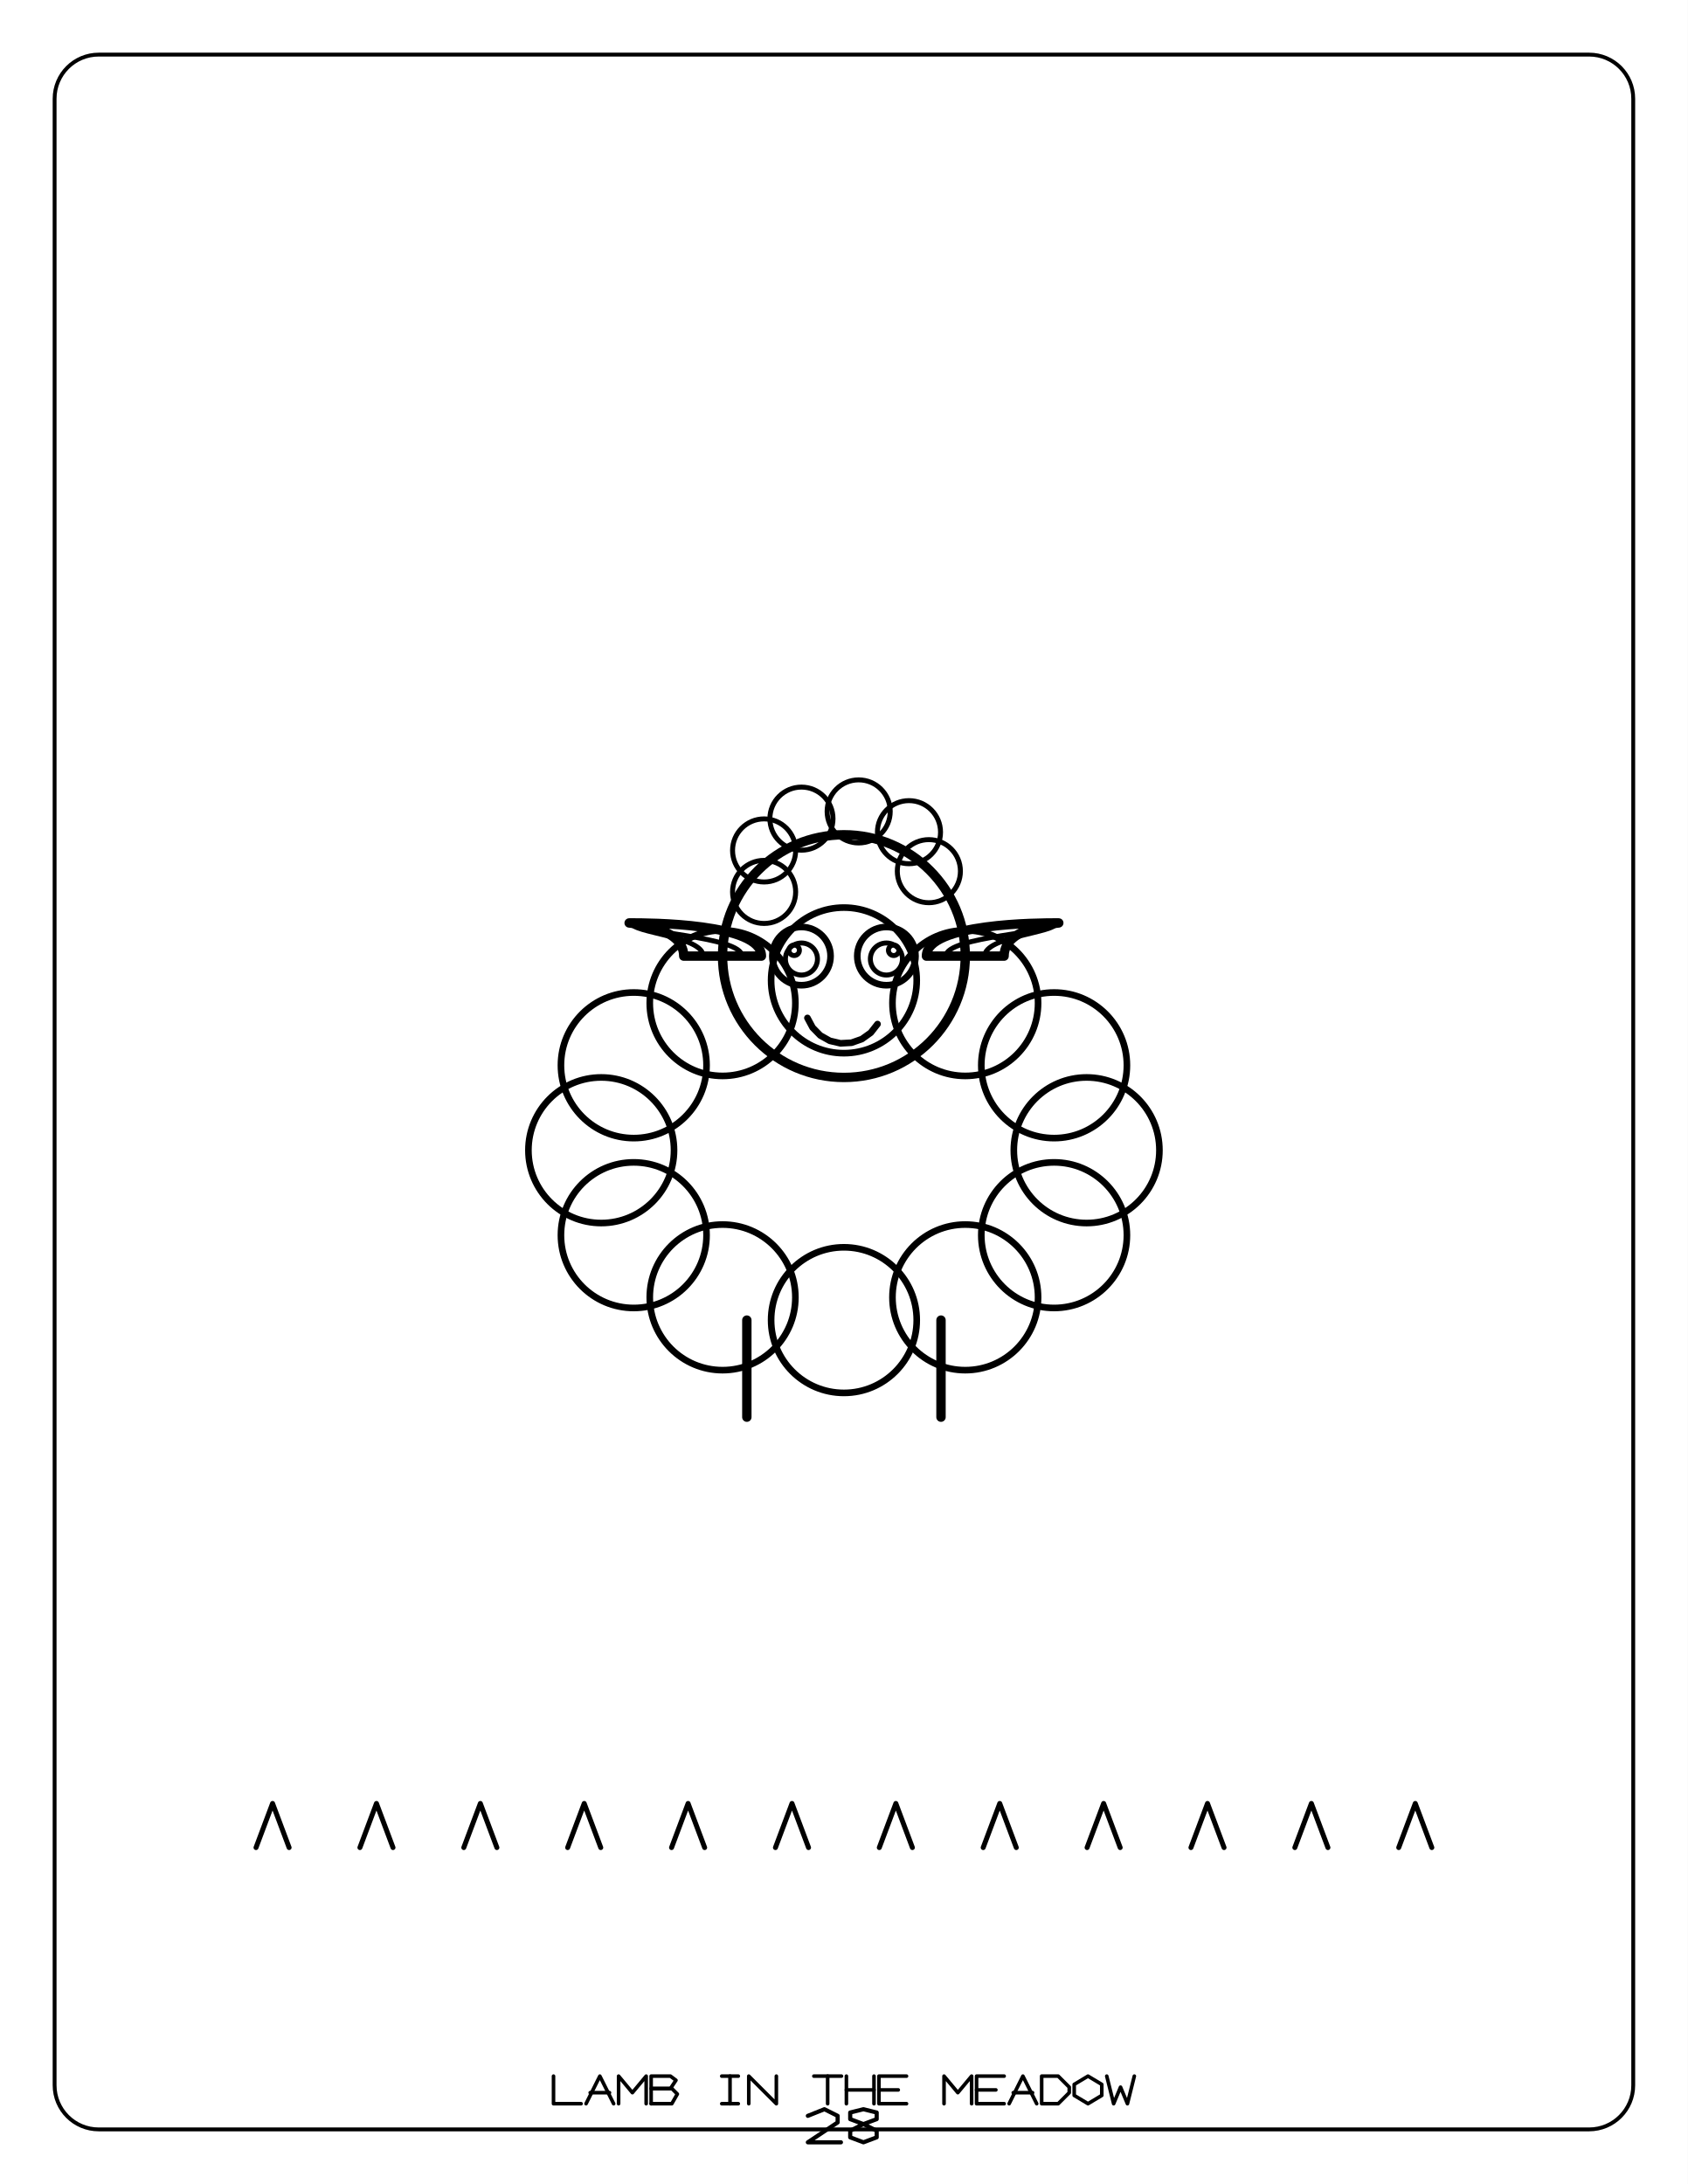
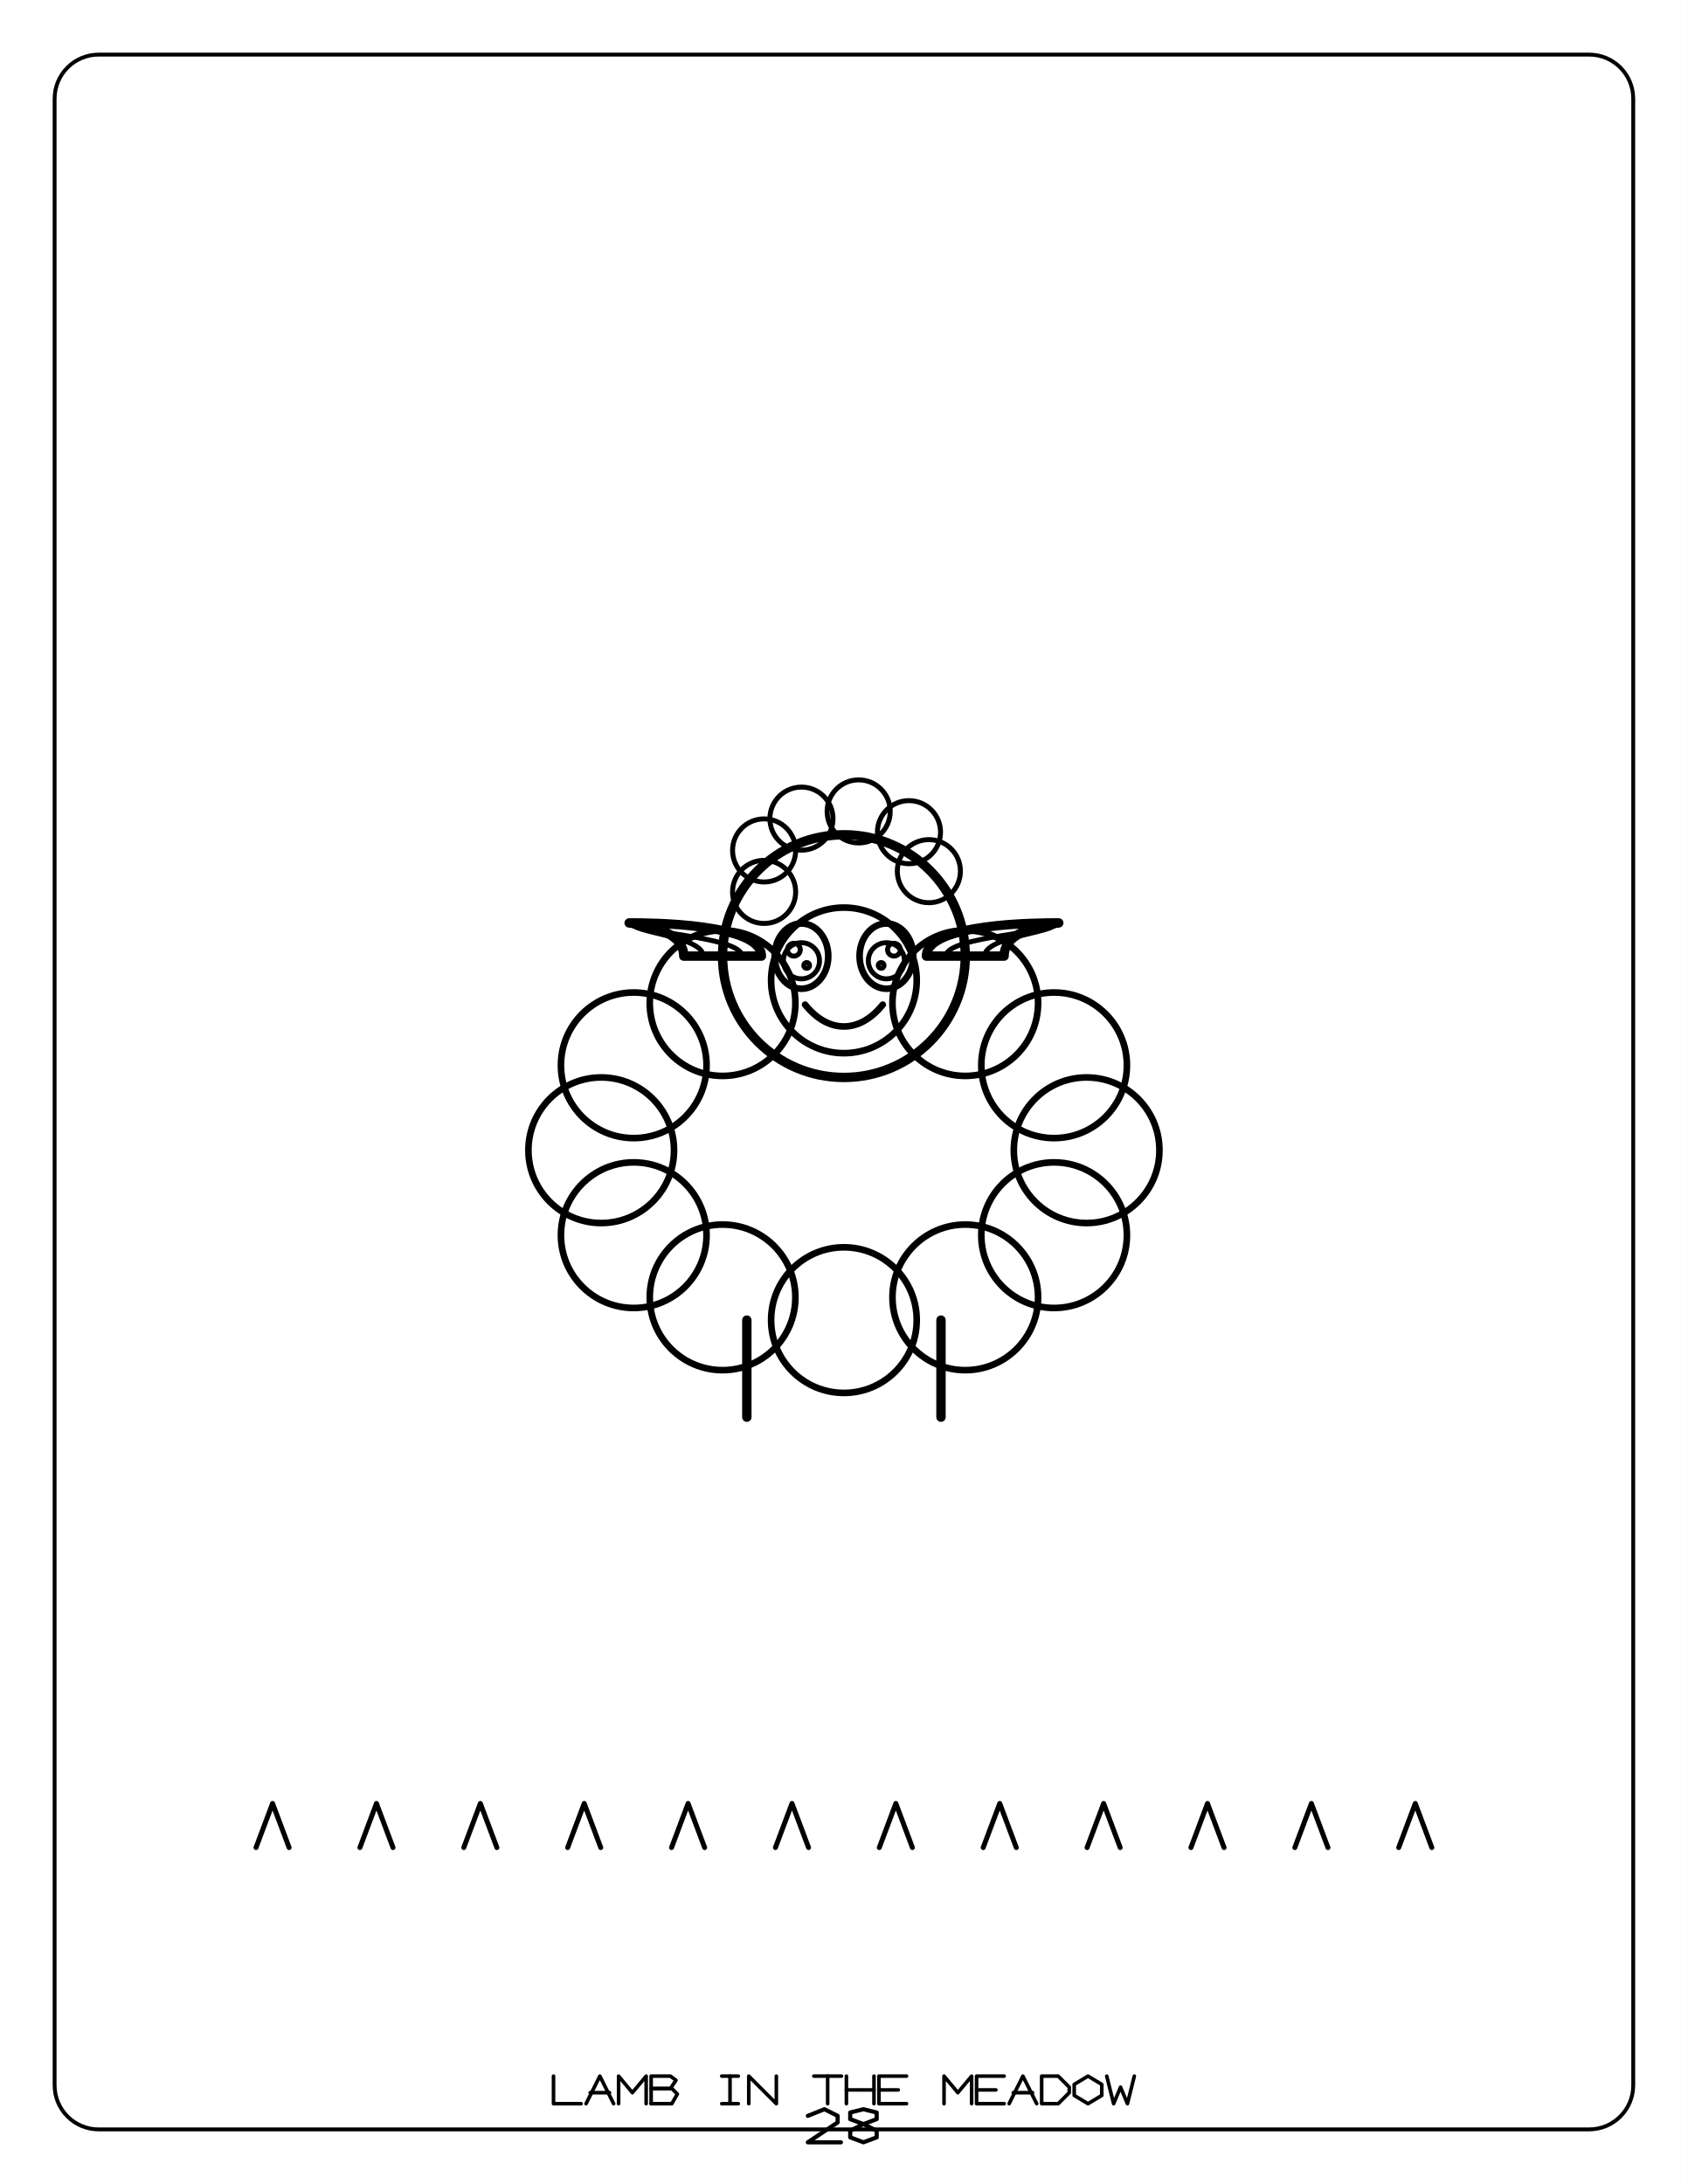
<svg xmlns="http://www.w3.org/2000/svg" width="612" height="792" viewBox="0 0 612 792">
  <rect x="0" y="0" width="612" height="792" fill="white" />
  <path d="M 35.8 19.8 L 576.2 19.8 C 585.04 19.8 592.2 26.96 592.2 35.8 L 592.2 756.2 C 592.2 765.04 585.04 772.2 576.2 772.2 L 35.8 772.2 C 26.96 772.2 19.8 765.04 19.8 756.2 L 19.8 35.8 C 19.8 26.96 26.96 19.8 35.8 19.8 Z" fill="none" stroke="black" stroke-width="1.4" stroke-linecap="round" stroke-linejoin="round" />
  <path d="M 420.4 417.12 C 420.4 431.7 408.58 443.52 394 443.52 C 379.42 443.52 367.6 431.7 367.6 417.12 C 367.6 402.54 379.42 390.72 394 390.72 C 408.58 390.72 420.4 402.54 420.4 417.12 Z" fill="none" stroke="black" stroke-width="2.4" stroke-linecap="round" stroke-linejoin="round" />
  <path d="M 408.61 447.92 C 408.61 462.5 396.79 474.32 382.21 474.32 C 367.63 474.32 355.81 462.5 355.81 447.92 C 355.81 433.34 367.63 421.52 382.21 421.52 C 396.79 421.52 408.61 433.34 408.61 447.92 Z" fill="none" stroke="black" stroke-width="2.4" stroke-linecap="round" stroke-linejoin="round" />
  <path d="M 376.4 470.47 C 376.4 485.05 364.58 496.87 350 496.87 C 335.42 496.87 323.6 485.05 323.6 470.47 C 323.6 455.89 335.42 444.07 350 444.07 C 364.58 444.07 376.4 455.89 376.4 470.47 Z" fill="none" stroke="black" stroke-width="2.4" stroke-linecap="round" stroke-linejoin="round" />
  <path d="M 332.4 478.72 C 332.4 493.3 320.58 505.12 306 505.12 C 291.42 505.12 279.6 493.3 279.6 478.72 C 279.6 464.14 291.42 452.32 306 452.32 C 320.58 452.32 332.4 464.14 332.4 478.72 Z" fill="none" stroke="black" stroke-width="2.4" stroke-linecap="round" stroke-linejoin="round" />
  <path d="M 288.4 470.47 C 288.4 485.05 276.58 496.87 262 496.87 C 247.42 496.87 235.6 485.05 235.6 470.47 C 235.6 455.89 247.42 444.07 262 444.07 C 276.58 444.07 288.4 455.89 288.4 470.47 Z" fill="none" stroke="black" stroke-width="2.4" stroke-linecap="round" stroke-linejoin="round" />
  <path d="M 256.19 447.92 C 256.19 462.5 244.37 474.32 229.79 474.32 C 215.21 474.32 203.39 462.5 203.39 447.92 C 203.39 433.34 215.21 421.52 229.79 421.52 C 244.37 421.52 256.19 433.34 256.19 447.92 Z" fill="none" stroke="black" stroke-width="2.4" stroke-linecap="round" stroke-linejoin="round" />
  <path d="M 244.4 417.12 C 244.4 431.7 232.58 443.52 218 443.52 C 203.42 443.52 191.6 431.7 191.6 417.12 C 191.6 402.54 203.42 390.72 218 390.72 C 232.58 390.72 244.4 402.54 244.4 417.12 Z" fill="none" stroke="black" stroke-width="2.4" stroke-linecap="round" stroke-linejoin="round" />
  <path d="M 256.19 386.32 C 256.19 400.9 244.37 412.72 229.79 412.72 C 215.21 412.72 203.39 400.9 203.39 386.32 C 203.39 371.74 215.21 359.92 229.79 359.92 C 244.37 359.92 256.19 371.74 256.19 386.32 Z" fill="none" stroke="black" stroke-width="2.4" stroke-linecap="round" stroke-linejoin="round" />
  <path d="M 288.4 363.77 C 288.4 378.35 276.58 390.17 262 390.17 C 247.42 390.17 235.6 378.35 235.6 363.77 C 235.6 349.19 247.42 337.37 262 337.37 C 276.58 337.37 288.4 349.19 288.4 363.77 Z" fill="none" stroke="black" stroke-width="2.4" stroke-linecap="round" stroke-linejoin="round" />
  <path d="M 332.4 355.52 C 332.4 370.1 320.58 381.92 306 381.92 C 291.42 381.92 279.6 370.1 279.6 355.52 C 279.6 340.94 291.42 329.12 306 329.12 C 320.58 329.12 332.4 340.94 332.4 355.52 Z" fill="none" stroke="black" stroke-width="2.4" stroke-linecap="round" stroke-linejoin="round" />
  <path d="M 376.4 363.77 C 376.4 378.35 364.58 390.17 350 390.17 C 335.42 390.17 323.6 378.35 323.6 363.77 C 323.6 349.19 335.42 337.37 350 337.37 C 364.58 337.37 376.4 349.19 376.4 363.77 Z" fill="none" stroke="black" stroke-width="2.4" stroke-linecap="round" stroke-linejoin="round" />
  <path d="M 408.61 386.32 C 408.61 400.9 396.79 412.72 382.21 412.72 C 367.63 412.72 355.81 400.9 355.81 386.32 C 355.81 371.74 367.63 359.92 382.21 359.92 C 396.79 359.92 408.61 371.74 408.61 386.32 Z" fill="none" stroke="black" stroke-width="2.4" stroke-linecap="round" stroke-linejoin="round" />
  <path d="M 350 346.72 C 350 371.02 330.3 390.72 306 390.72 C 281.7 390.72 262 371.02 262 346.72 C 262 322.42 281.7 302.72 306 302.72 C 330.3 302.72 350 322.42 350 346.72 Z" fill="none" stroke="black" stroke-width="3.4" stroke-linecap="round" stroke-linejoin="round" />
  <path d="M 247.92 346.72 C 247.92 334.68 223.29 334.68 228.92 334.68 C 234.55 334.68 276.08 334.68 276.08 346.72 Z" fill="none" stroke="black" stroke-width="3.4" stroke-linecap="round" stroke-linejoin="round" />
  <path d="M 254.96 346.72 C 254.96 339.5 228.92 338.29 228.92 334.68 C 228.92 338.29 269.04 339.5 269.04 346.72" fill="none" stroke="black" stroke-width="1.8" stroke-linecap="round" stroke-linejoin="round" />
  <path d="M 335.92 346.72 C 335.92 334.68 377.45 334.68 383.08 334.68 C 388.71 334.68 364.08 334.68 364.08 346.72 Z" fill="none" stroke="black" stroke-width="3.4" stroke-linecap="round" stroke-linejoin="round" />
  <path d="M 342.96 346.72 C 342.96 339.5 383.08 338.29 383.08 334.68 C 383.08 338.29 357.04 339.5 357.04 346.72" fill="none" stroke="black" stroke-width="1.8" stroke-linecap="round" stroke-linejoin="round" />
  <path d="M 288.5 323.44 C 288.5 329.76 283.38 334.88 277.06 334.88 C 270.74 334.88 265.62 329.76 265.62 323.44 C 265.62 317.13 270.74 312 277.06 312 C 283.38 312 288.5 317.13 288.5 323.44 Z" fill="none" stroke="black" stroke-width="1.8" stroke-linecap="round" stroke-linejoin="round" />
  <path d="M 288.5 308.4 C 288.5 314.71 283.38 319.84 277.06 319.84 C 270.74 319.84 265.62 314.71 265.62 308.4 C 265.62 302.08 270.74 296.96 277.06 296.96 C 283.38 296.96 288.5 302.08 288.5 308.4 Z" fill="none" stroke="black" stroke-width="1.8" stroke-linecap="round" stroke-linejoin="round" />
  <path d="M 302.04 296.87 C 302.04 303.19 296.92 308.31 290.6 308.31 C 284.28 308.31 279.16 303.19 279.16 296.87 C 279.16 290.55 284.28 285.43 290.6 285.43 C 296.92 285.43 302.04 290.55 302.04 296.87 Z" fill="none" stroke="black" stroke-width="1.8" stroke-linecap="round" stroke-linejoin="round" />
  <path d="M 322.79 294.25 C 322.79 300.57 317.67 305.69 311.35 305.69 C 305.03 305.69 299.91 300.57 299.91 294.25 C 299.91 287.94 305.03 282.81 311.35 282.81 C 317.67 282.81 322.79 287.94 322.79 294.25 Z" fill="none" stroke="black" stroke-width="1.8" stroke-linecap="round" stroke-linejoin="round" />
  <path d="M 341.03 301.78 C 341.03 308.1 335.91 313.22 329.59 313.22 C 323.28 313.22 318.15 308.1 318.15 301.78 C 318.15 295.46 323.28 290.34 329.59 290.34 C 335.91 290.34 341.03 295.46 341.03 301.78 Z" fill="none" stroke="black" stroke-width="1.8" stroke-linecap="round" stroke-linejoin="round" />
  <path d="M 348.24 315.92 C 348.24 322.24 343.12 327.36 336.8 327.36 C 330.48 327.36 325.36 322.24 325.36 315.92 C 325.36 309.6 330.48 304.48 336.8 304.48 C 343.12 304.48 348.24 309.6 348.24 315.92 Z" fill="none" stroke="black" stroke-width="1.8" stroke-linecap="round" stroke-linejoin="round" />
-   <path d="M 301.16 346.72 C 301.16 352.55 296.43 357.28 290.6 357.28 C 284.77 357.28 280.04 352.55 280.04 346.72 C 280.04 340.89 284.77 336.16 290.6 336.16 C 296.43 336.16 301.16 340.89 301.16 346.72 Z" fill="none" stroke="black" stroke-width="2.4" stroke-linecap="round" stroke-linejoin="round" />
-   <path d="M 296.41 347.78 C 296.41 350.98 293.81 353.58 290.6 353.58 C 287.39 353.58 284.79 350.98 284.79 347.78 C 284.79 344.57 287.39 341.97 290.6 341.97 C 293.81 341.97 296.41 344.57 296.41 347.78 Z" fill="none" stroke="black" stroke-width="1.8" stroke-linecap="round" stroke-linejoin="round" />
-   <path d="M 289.86 344.61 C 289.86 345.66 289.01 346.51 287.96 346.51 C 286.91 346.51 286.06 345.66 286.06 344.61 C 286.06 343.56 286.91 342.71 287.96 342.71 C 289.01 342.71 289.86 343.56 289.86 344.61 Z" fill="none" stroke="black" stroke-width="1.8" stroke-linecap="round" stroke-linejoin="round" />
-   <path d="M 331.96 346.72 C 331.96 352.55 327.23 357.28 321.4 357.28 C 315.57 357.28 310.84 352.55 310.84 346.72 C 310.84 340.89 315.57 336.16 321.4 336.16 C 327.23 336.16 331.96 340.89 331.96 346.72 Z" fill="none" stroke="black" stroke-width="2.4" stroke-linecap="round" stroke-linejoin="round" />
-   <path d="M 327.21 347.78 C 327.21 350.98 324.61 353.58 321.4 353.58 C 318.19 353.58 315.59 350.98 315.59 347.78 C 315.59 344.57 318.19 341.97 321.4 341.97 C 324.61 341.97 327.21 344.57 327.21 347.78 Z" fill="none" stroke="black" stroke-width="1.8" stroke-linecap="round" stroke-linejoin="round" />
-   <path d="M 325.94 344.61 C 325.94 345.66 325.09 346.51 324.04 346.51 C 322.99 346.51 322.14 345.66 322.14 344.61 C 322.14 343.56 322.99 342.71 324.04 342.71 C 325.09 342.71 325.94 343.56 325.94 344.61 Z" fill="none" stroke="black" stroke-width="1.8" stroke-linecap="round" stroke-linejoin="round" />
-   <path d="M 318.19 371.36 L 315.74 374.49 L 312.5 376.81 L 308.75 378.13 L 304.77 378.35 L 300.9 377.44 L 297.43 375.49 L 294.65 372.65 L 292.77 369.14" fill="none" stroke="black" stroke-width="2.4" stroke-linecap="round" stroke-linejoin="round" />
+   <path d="M 300.32 346.72 C 300.32 353.25 295.97 358.55 290.6 358.55 C 285.23 358.55 280.88 353.25 280.88 346.72 C 280.88 340.19 285.23 334.89 290.6 334.89 C 295.97 334.89 300.32 340.19 300.32 346.72 Z" fill="none" stroke="black" stroke-width="2.4" stroke-linecap="round" stroke-linejoin="round" />
+   <path d="M 297.15 348.41 C 297.15 352.03 294.22 354.96 290.6 354.96 C 286.98 354.96 284.05 352.03 284.05 348.41 C 284.05 344.79 286.98 341.86 290.6 341.86 C 294.22 341.86 297.15 344.79 297.15 348.41 Z" fill="none" stroke="black" stroke-width="1.8" stroke-linecap="round" stroke-linejoin="round" />
+   <path d="M 290.18 344.4 C 290.18 345.68 289.14 346.72 287.85 346.72 C 286.57 346.72 285.53 345.68 285.53 344.4 C 285.53 343.11 286.57 342.07 287.85 342.07 C 289.14 342.07 290.18 343.11 290.18 344.4 Z" fill="none" stroke="black" stroke-width="1.8" stroke-linecap="round" stroke-linejoin="round" />
+   <path d="M 293.56 350.1 C 293.56 350.68 293.08 351.16 292.5 351.16 C 291.92 351.16 291.44 350.68 291.44 350.1 C 291.44 349.52 291.92 349.04 292.5 349.04 C 293.08 349.04 293.56 349.52 293.56 350.1 Z" fill="none" stroke="black" stroke-width="1.8" stroke-linecap="round" stroke-linejoin="round" />
+   <path d="M 331.12 346.72 C 331.12 353.25 326.77 358.55 321.4 358.55 C 316.03 358.55 311.68 353.25 311.68 346.72 C 311.68 340.19 316.03 334.89 321.4 334.89 C 326.77 334.89 331.12 340.19 331.12 346.72 Z" fill="none" stroke="black" stroke-width="2.4" stroke-linecap="round" stroke-linejoin="round" />
+   <path d="M 327.95 348.41 C 327.95 352.03 325.02 354.96 321.4 354.96 C 317.78 354.96 314.85 352.03 314.85 348.41 C 314.85 344.79 317.78 341.86 321.4 341.86 C 325.02 341.86 327.95 344.79 327.95 348.41 Z" fill="none" stroke="black" stroke-width="1.8" stroke-linecap="round" stroke-linejoin="round" />
+   <path d="M 326.47 344.4 C 326.47 345.68 325.43 346.72 324.15 346.72 C 322.86 346.72 321.82 345.68 321.82 344.4 C 321.82 343.11 322.86 342.07 324.15 342.07 C 325.43 342.07 326.47 343.11 326.47 344.4 Z" fill="none" stroke="black" stroke-width="1.8" stroke-linecap="round" stroke-linejoin="round" />
+   <path d="M 320.56 350.1 C 320.56 350.68 320.08 351.16 319.5 351.16 C 318.92 351.16 318.44 350.68 318.44 350.1 C 318.44 349.52 318.92 349.04 319.5 349.04 C 320.08 349.04 320.56 349.52 320.56 350.1 Z" fill="none" stroke="black" stroke-width="1.8" stroke-linecap="round" stroke-linejoin="round" />
+   <path d="M 291.92 364.32 C 300.37 374.88 311.63 374.88 320.08 364.32" fill="none" stroke="black" stroke-width="2.4" stroke-linecap="round" stroke-linejoin="round" />
  <path d="M 270.8 478.72 L 270.8 513.92" fill="none" stroke="black" stroke-width="3.4" stroke-linecap="round" stroke-linejoin="round" />
  <path d="M 341.2 478.72 L 341.2 513.92" fill="none" stroke="black" stroke-width="3.4" stroke-linecap="round" stroke-linejoin="round" />
  <path d="M 92.83 670 L 98.83 654 L 104.83 670" fill="none" stroke="black" stroke-width="1.8" stroke-linecap="round" stroke-linejoin="round" />
  <path d="M 130.5 670 L 136.5 654 L 142.5 670" fill="none" stroke="black" stroke-width="1.8" stroke-linecap="round" stroke-linejoin="round" />
  <path d="M 168.17 670 L 174.17 654 L 180.17 670" fill="none" stroke="black" stroke-width="1.8" stroke-linecap="round" stroke-linejoin="round" />
  <path d="M 205.83 670 L 211.83 654 L 217.83 670" fill="none" stroke="black" stroke-width="1.8" stroke-linecap="round" stroke-linejoin="round" />
  <path d="M 243.5 670 L 249.5 654 L 255.5 670" fill="none" stroke="black" stroke-width="1.8" stroke-linecap="round" stroke-linejoin="round" />
  <path d="M 281.17 670 L 287.17 654 L 293.17 670" fill="none" stroke="black" stroke-width="1.8" stroke-linecap="round" stroke-linejoin="round" />
  <path d="M 318.83 670 L 324.83 654 L 330.83 670" fill="none" stroke="black" stroke-width="1.8" stroke-linecap="round" stroke-linejoin="round" />
  <path d="M 356.5 670 L 362.5 654 L 368.5 670" fill="none" stroke="black" stroke-width="1.8" stroke-linecap="round" stroke-linejoin="round" />
  <path d="M 394.17 670 L 400.17 654 L 406.17 670" fill="none" stroke="black" stroke-width="1.8" stroke-linecap="round" stroke-linejoin="round" />
  <path d="M 431.83 670 L 437.83 654 L 443.83 670" fill="none" stroke="black" stroke-width="1.8" stroke-linecap="round" stroke-linejoin="round" />
  <path d="M 469.5 670 L 475.5 654 L 481.5 670" fill="none" stroke="black" stroke-width="1.8" stroke-linecap="round" stroke-linejoin="round" />
  <path d="M 507.17 670 L 513.17 654 L 519.17 670" fill="none" stroke="black" stroke-width="1.8" stroke-linecap="round" stroke-linejoin="round" />
  <path d="M 200.7 752.88 L 200.7 762.88 L 210.7 762.88" fill="none" stroke="black" stroke-width="1.3" stroke-linecap="round" stroke-linejoin="round" />
  <path d="M 212.5 762.88 L 217.5 752.88 L 222.5 762.88" fill="none" stroke="black" stroke-width="1.3" stroke-linecap="round" stroke-linejoin="round" />
  <path d="M 214 758.88 L 221 758.88" fill="none" stroke="black" stroke-width="1.3" stroke-linecap="round" stroke-linejoin="round" />
  <path d="M 224.3 762.88 L 224.3 752.88 L 229.3 758.88 L 234.3 752.88 L 234.3 762.88" fill="none" stroke="black" stroke-width="1.3" stroke-linecap="round" stroke-linejoin="round" />
  <path d="M 236.1 762.88 L 236.1 752.88 L 243.1 752.88 L 245.1 754.38 L 243.1 757.38 L 236.1 757.38" fill="none" stroke="black" stroke-width="1.3" stroke-linecap="round" stroke-linejoin="round" />
  <path d="M 236.1 757.38 L 243.6 757.38 L 245.6 759.38 L 243.6 762.88 L 236.1 762.88" fill="none" stroke="black" stroke-width="1.3" stroke-linecap="round" stroke-linejoin="round" />
  <path d="M 264.7 762.88 L 264.7 752.88" fill="none" stroke="black" stroke-width="1.3" stroke-linecap="round" stroke-linejoin="round" />
  <path d="M 261.7 752.88 L 267.7 752.88" fill="none" stroke="black" stroke-width="1.3" stroke-linecap="round" stroke-linejoin="round" />
  <path d="M 261.7 762.88 L 267.7 762.88" fill="none" stroke="black" stroke-width="1.3" stroke-linecap="round" stroke-linejoin="round" />
  <path d="M 271.5 762.88 L 271.5 752.88 L 281.5 762.88 L 281.5 752.88" fill="none" stroke="black" stroke-width="1.3" stroke-linecap="round" stroke-linejoin="round" />
  <path d="M 295.1 752.88 L 305.1 752.88" fill="none" stroke="black" stroke-width="1.3" stroke-linecap="round" stroke-linejoin="round" />
  <path d="M 300.1 752.88 L 300.1 762.88" fill="none" stroke="black" stroke-width="1.3" stroke-linecap="round" stroke-linejoin="round" />
  <path d="M 306.9 762.88 L 306.9 752.88" fill="none" stroke="black" stroke-width="1.3" stroke-linecap="round" stroke-linejoin="round" />
  <path d="M 316.9 762.88 L 316.9 752.88" fill="none" stroke="black" stroke-width="1.3" stroke-linecap="round" stroke-linejoin="round" />
  <path d="M 306.9 757.88 L 316.9 757.88" fill="none" stroke="black" stroke-width="1.3" stroke-linecap="round" stroke-linejoin="round" />
  <path d="M 328.7 752.88 L 318.7 752.88 L 318.7 762.88 L 328.7 762.88" fill="none" stroke="black" stroke-width="1.3" stroke-linecap="round" stroke-linejoin="round" />
  <path d="M 318.7 757.88 L 325.7 757.88" fill="none" stroke="black" stroke-width="1.3" stroke-linecap="round" stroke-linejoin="round" />
  <path d="M 342.3 762.88 L 342.3 752.88 L 347.3 758.88 L 352.3 752.88 L 352.3 762.88" fill="none" stroke="black" stroke-width="1.3" stroke-linecap="round" stroke-linejoin="round" />
  <path d="M 364.1 752.88 L 354.1 752.88 L 354.1 762.88 L 364.1 762.88" fill="none" stroke="black" stroke-width="1.3" stroke-linecap="round" stroke-linejoin="round" />
  <path d="M 354.1 757.88 L 361.1 757.88" fill="none" stroke="black" stroke-width="1.3" stroke-linecap="round" stroke-linejoin="round" />
  <path d="M 365.9 762.88 L 370.9 752.88 L 375.9 762.88" fill="none" stroke="black" stroke-width="1.3" stroke-linecap="round" stroke-linejoin="round" />
  <path d="M 367.4 758.88 L 374.4 758.88" fill="none" stroke="black" stroke-width="1.3" stroke-linecap="round" stroke-linejoin="round" />
  <path d="M 377.7 762.88 L 377.7 752.88 L 383.7 752.88 L 387.7 756.88 L 387.7 758.88 L 383.7 762.88 L 377.7 762.88" fill="none" stroke="black" stroke-width="1.3" stroke-linecap="round" stroke-linejoin="round" />
  <path d="M 394.5 752.88 L 389.5 755.88 L 389.5 759.88 L 394.5 762.88 L 399.5 759.88 L 399.5 755.88 L 394.5 752.88" fill="none" stroke="black" stroke-width="1.3" stroke-linecap="round" stroke-linejoin="round" />
  <path d="M 401.3 752.88 L 403.8 762.88 L 406.3 756.88 L 408.8 762.88 L 411.3 752.88" fill="none" stroke="black" stroke-width="1.3" stroke-linecap="round" stroke-linejoin="round" />
  <path d="M 292.92 767.28 L 298.92 764.88 L 303.72 767.28 L 303.72 769.68 L 292.92 776.88 L 304.92 776.88" fill="none" stroke="black" stroke-width="1.5" stroke-linecap="round" stroke-linejoin="round" />
  <path d="M 313.08 770.28 L 308.28 768.48 L 308.28 766.08 L 313.08 764.88 L 317.88 766.08 L 317.88 768.48 L 313.08 770.28 L 308.28 772.68 L 308.28 775.08 L 313.08 776.88 L 317.88 775.08 L 317.88 772.68 L 313.08 770.28" fill="none" stroke="black" stroke-width="1.5" stroke-linecap="round" stroke-linejoin="round" />
</svg>
